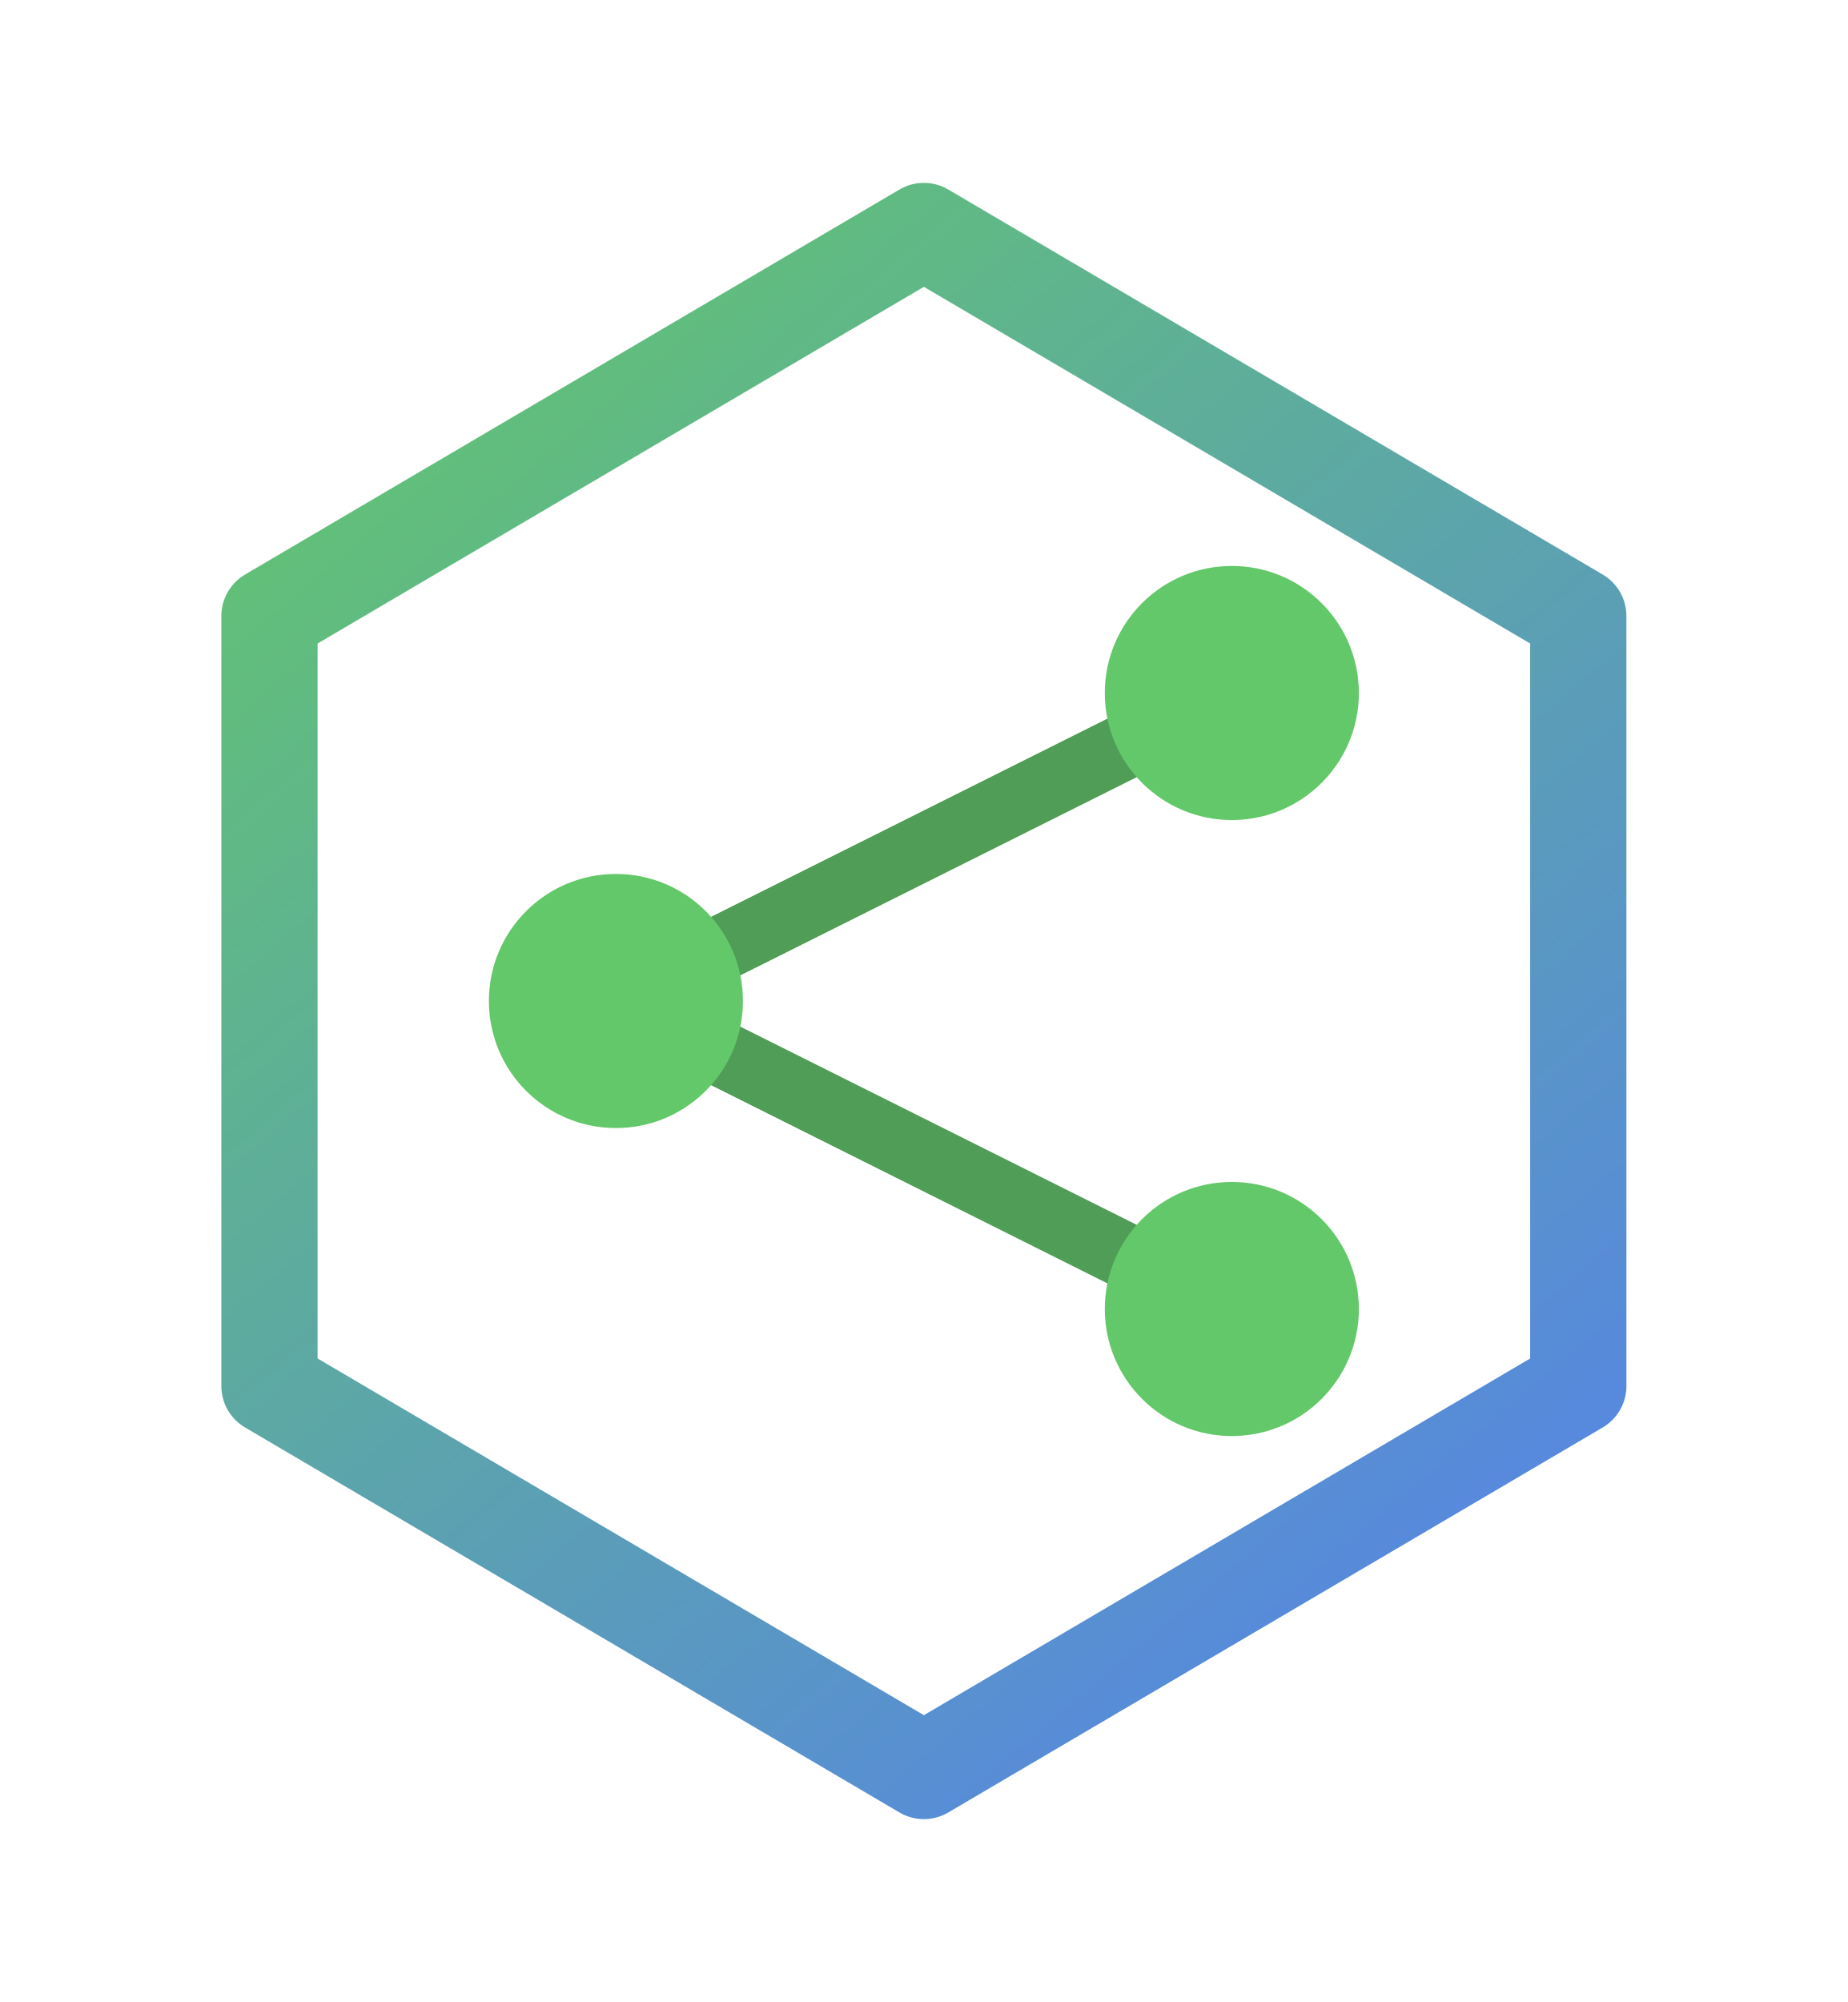
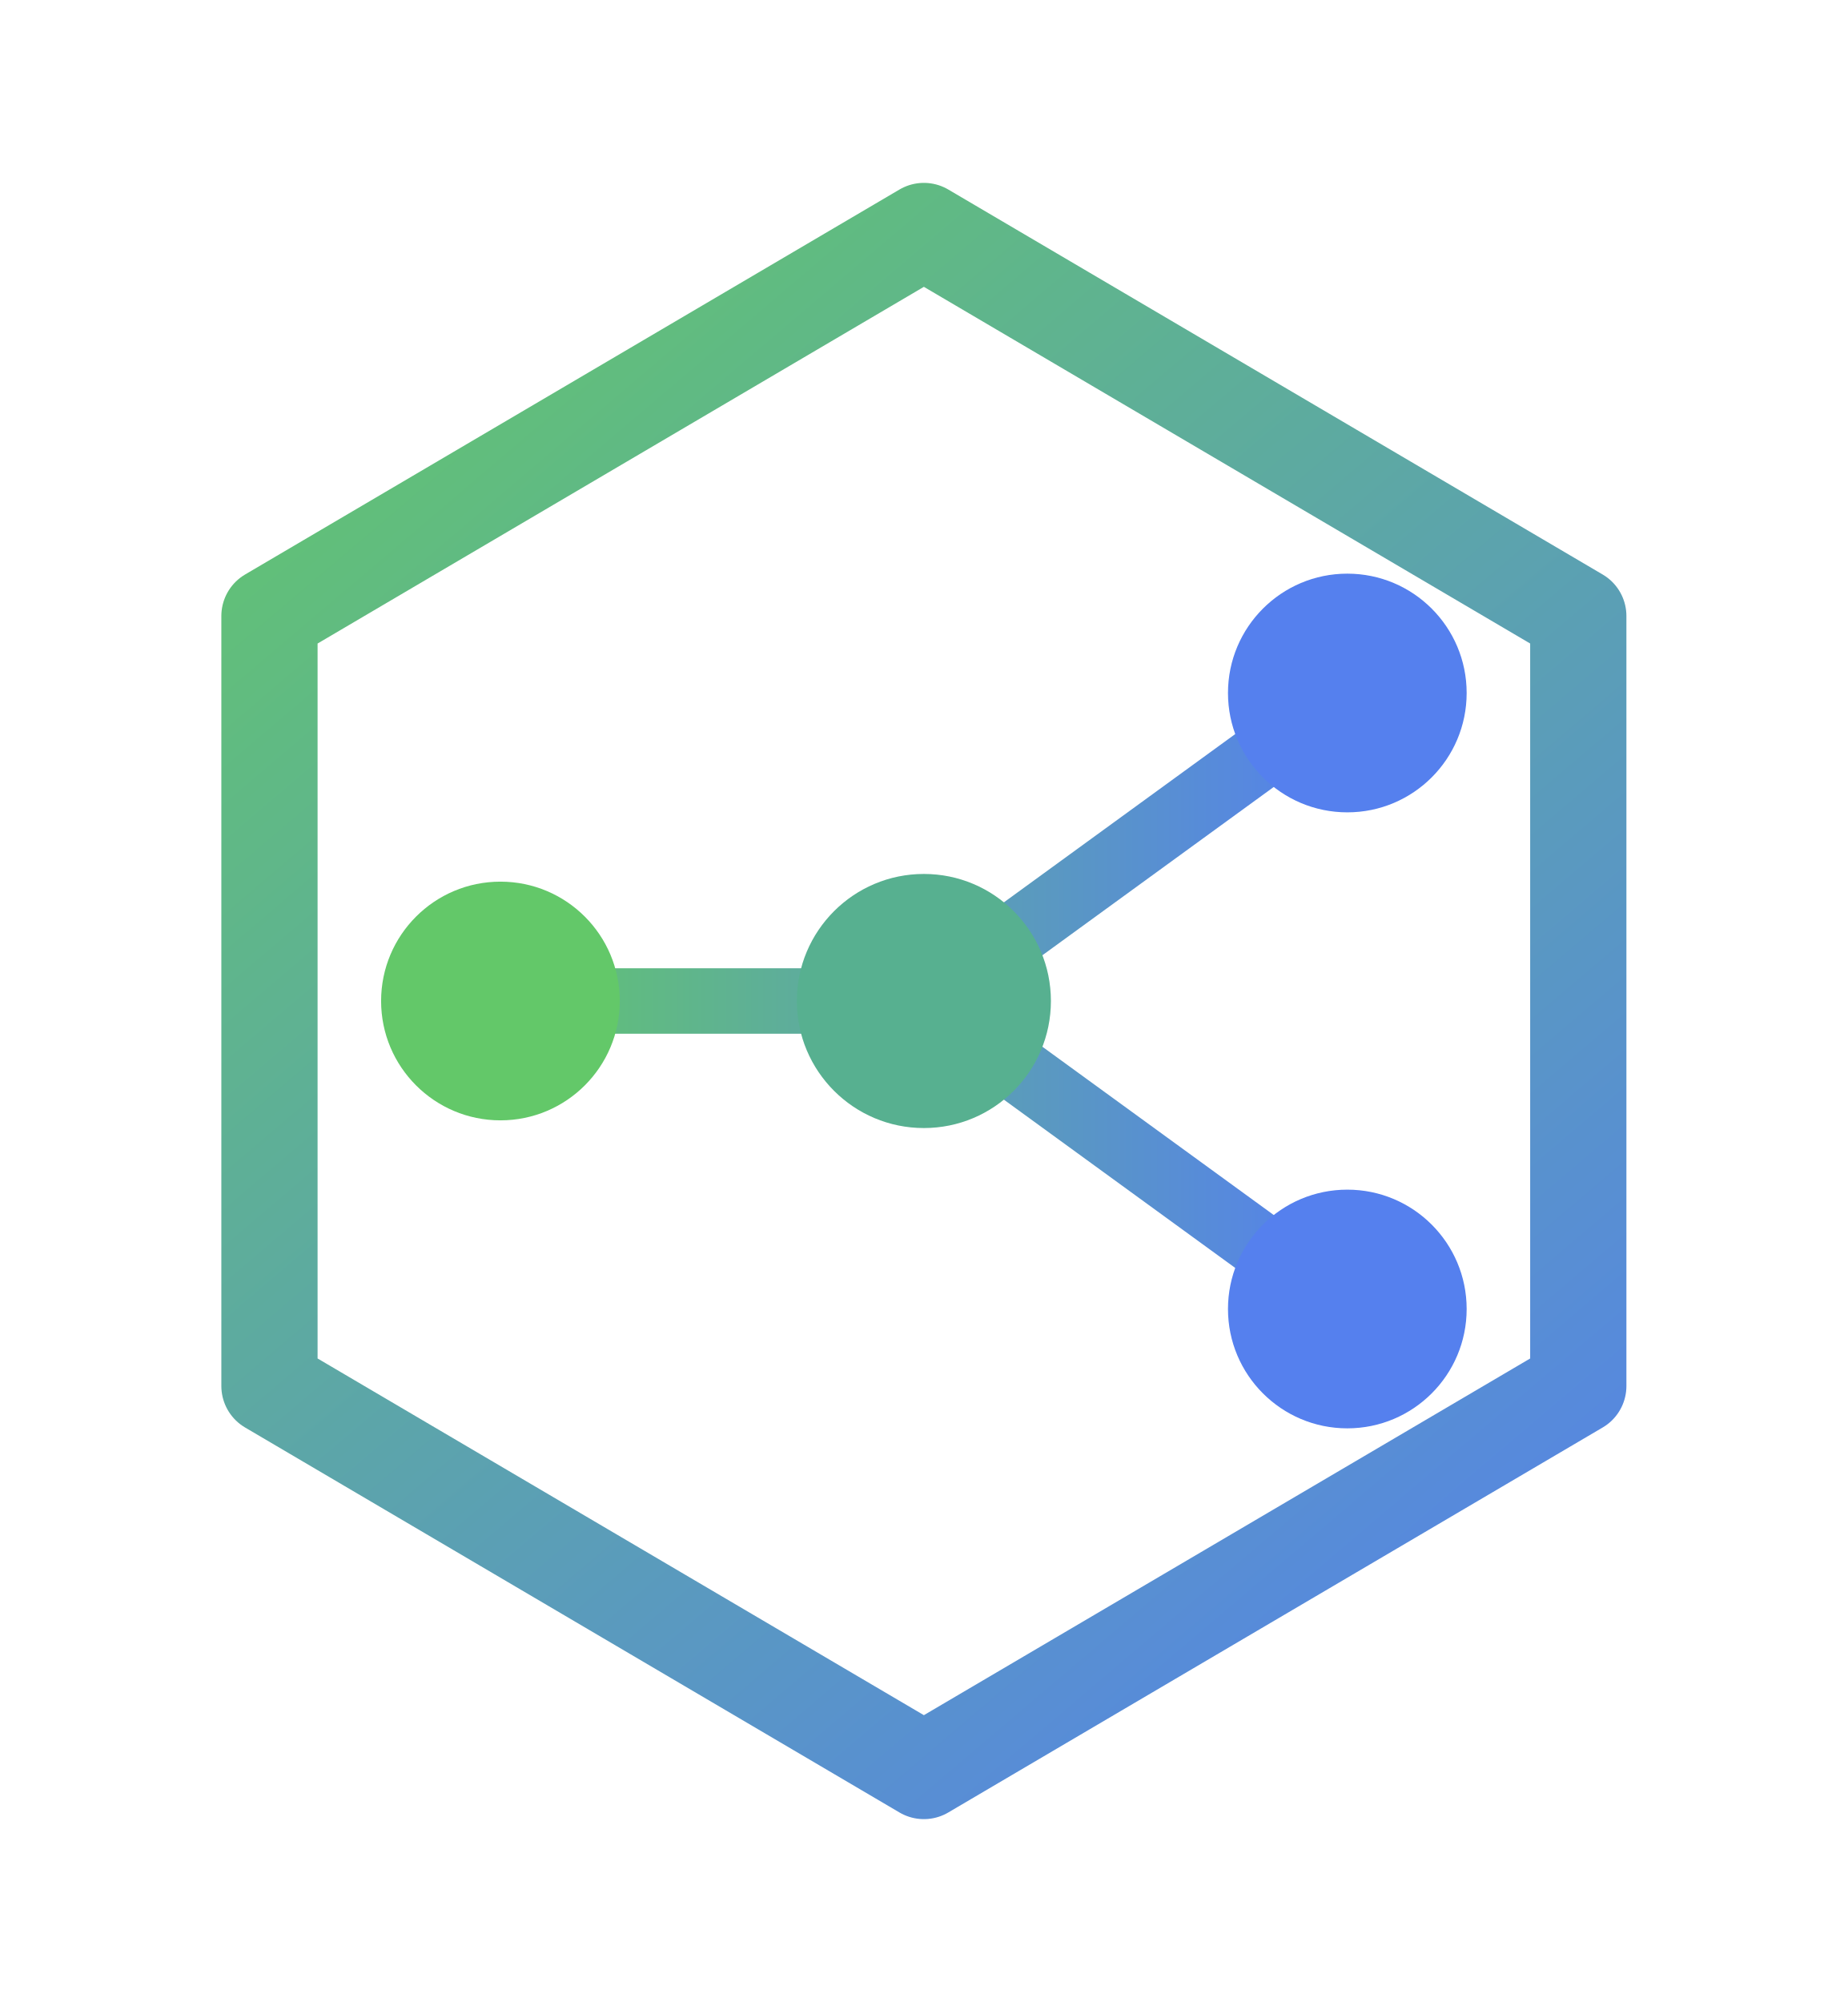
<svg xmlns="http://www.w3.org/2000/svg" viewBox="-24 -26 48 52">
  <defs>
    <linearGradient id="c" x1="-17" y1="-20" x2="17" y2="20" gradientUnits="userSpaceOnUse">
      <stop offset="0" stop-color="#63c869" />
      <stop offset="1" stop-color="#5580ee" />
    </linearGradient>
+     <linearGradient id="l" x1="-12" y1="0" x2="11" y2="0" gradientUnits="userSpaceOnUse">
+       <stop offset="0" stop-color="#63c869" />
+       <stop offset="1" stop-color="#5580ee" />
+     </linearGradient>
  </defs>
  <path d="M0,-20 L17,-10 L17,10 L0,20 L-17,10 L-17,-10 Z" fill="none" stroke="url(#c)" stroke-width="2.5" stroke-linejoin="round" />
-   <path d="M-8,0 L8,-8 M-8,0 L8,8" stroke="#4f9d57" stroke-width="1.7" fill="none" stroke-linecap="round" />
-   <circle cx="-8" cy="0" r="3.3" fill="#63c869" />
-   <circle cx="8" cy="-8" r="3.3" fill="#63c869" />
-   <circle cx="8" cy="8" r="3.3" fill="#63c869" />
+   <path d="M-11,0 L0,0 M0,0 L11,-8 M0,0 L11,8" stroke="url(#l)" stroke-width="1.7" fill="none" stroke-linecap="round" stroke-linejoin="round" />
+   <circle cx="-11" cy="0" r="3.1" fill="#63c869" />
+   <circle cx="0" cy="0" r="3.3" fill="#57b090" />
+   <circle cx="11" cy="-8" r="3.1" fill="#5580ee" />
+   <circle cx="11" cy="8" r="3.1" fill="#5580ee" />
</svg>
